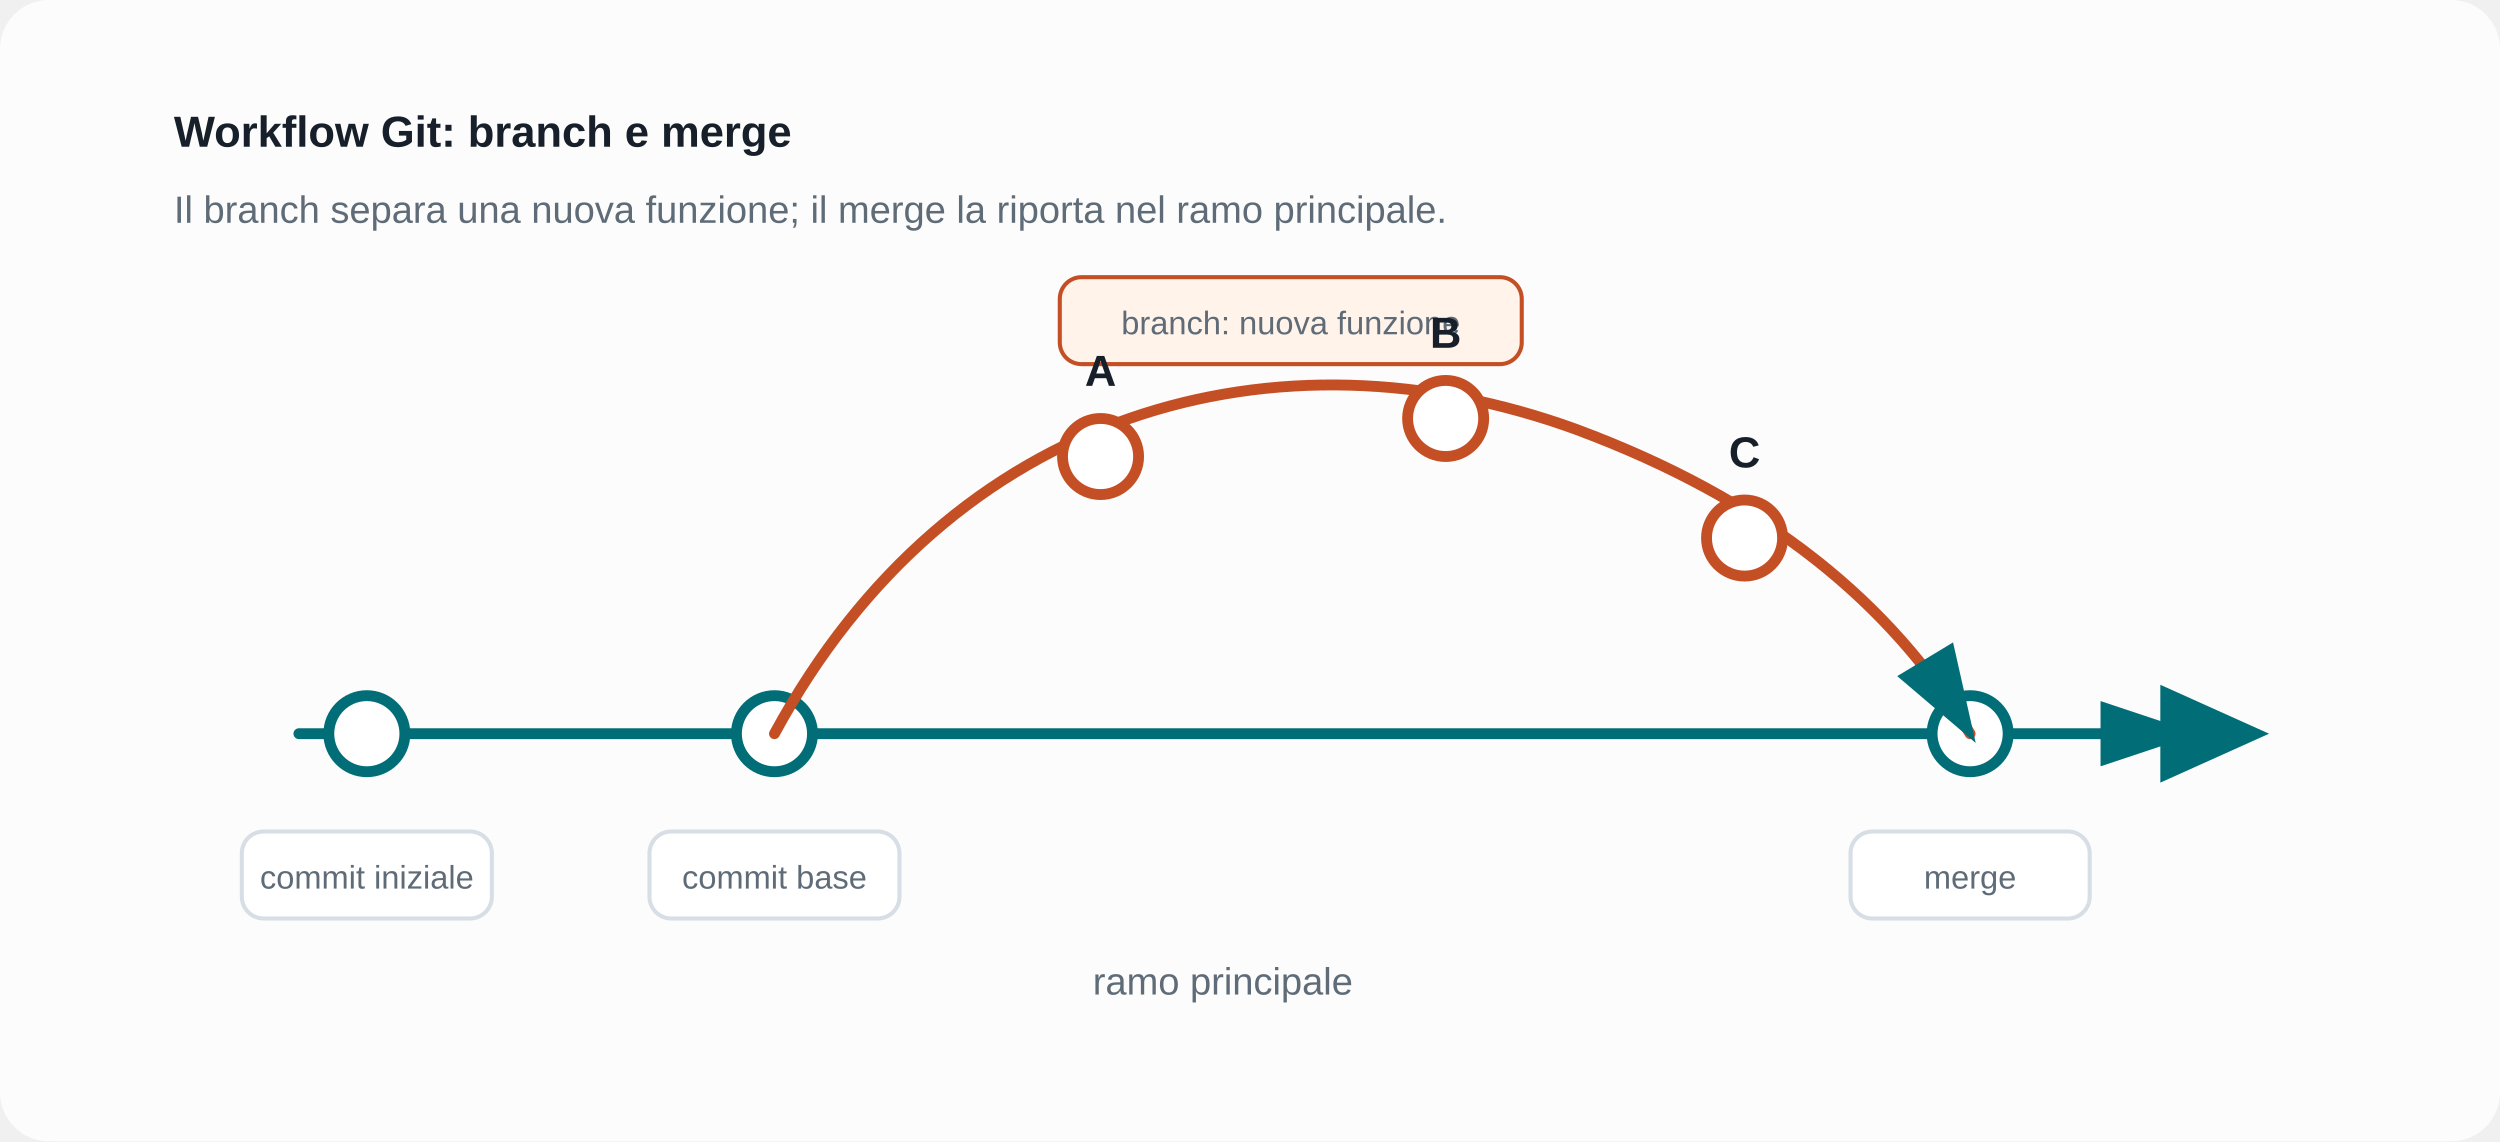
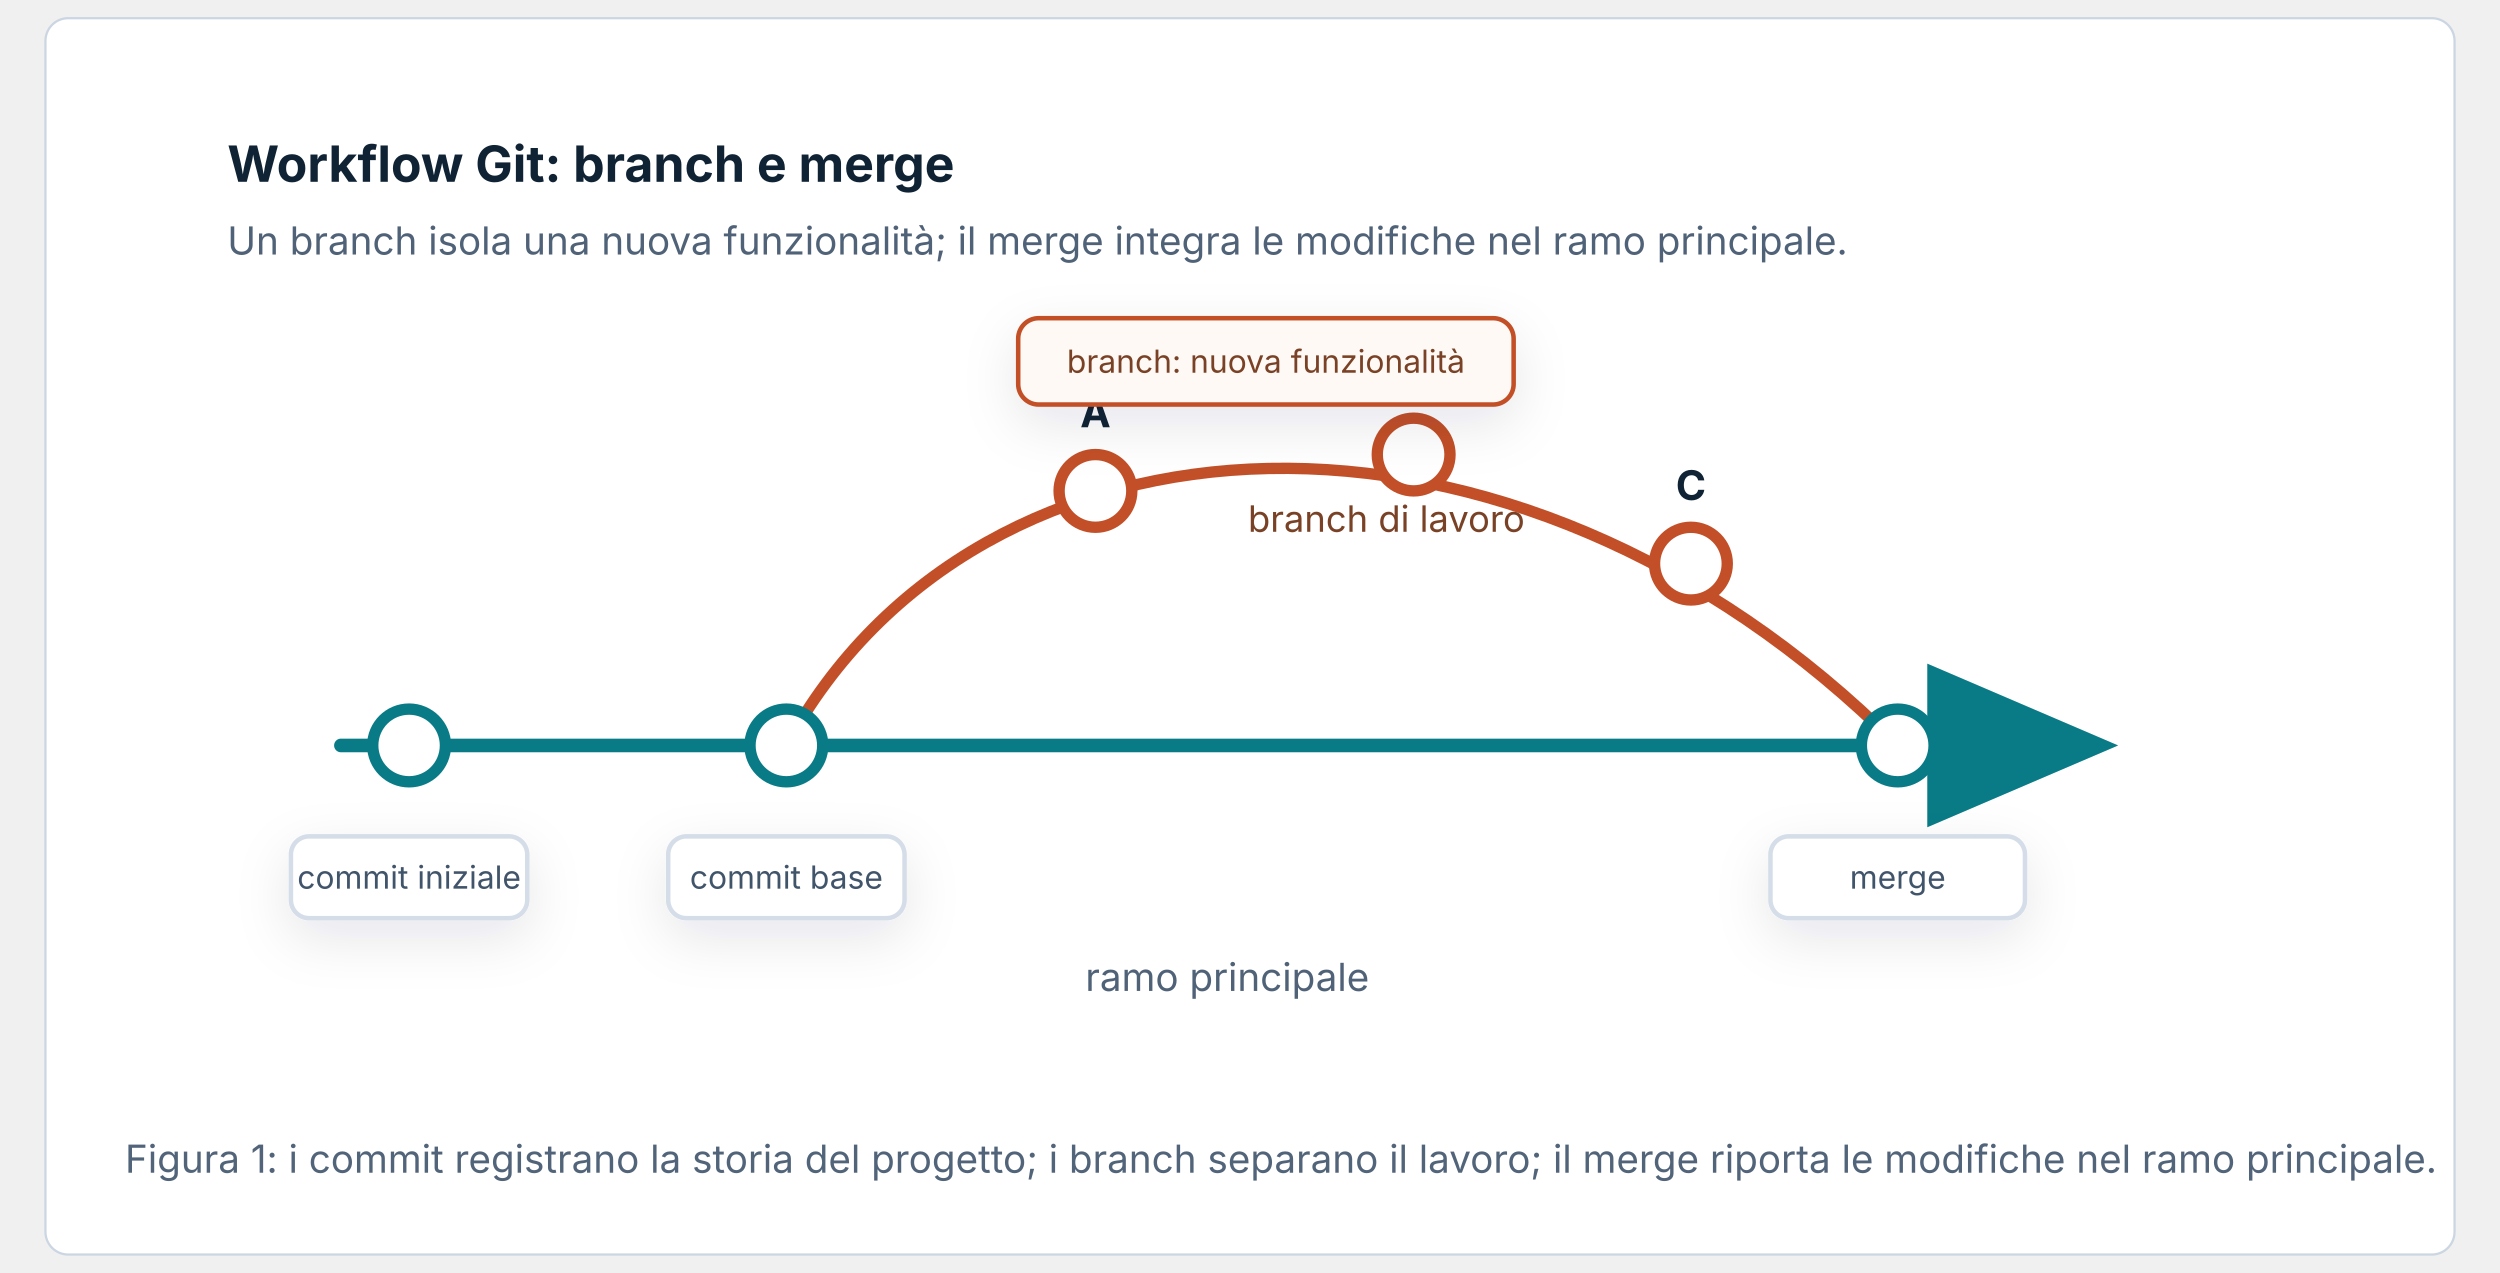
- <svg xmlns="http://www.w3.org/2000/svg" viewBox="0 0 920 420" role="img" aria-labelledby="title desc">
+ <svg xmlns="http://www.w3.org/2000/svg" viewBox="0 0 1100 560" role="img" aria-labelledby="title desc">
  <defs>
-     <marker id="arrow" markerWidth="10" markerHeight="10" refX="8" refY="3" orient="auto">
-       <path d="M0,0 L9,3 L0,6 Z" fill="#006d77" />
+     <filter id="softShadow" x="-10%" y="-40%" width="120%" height="180%">
+       <feDropShadow dx="0" dy="8" stdDeviation="12" flood-color="#102334" flood-opacity="0.10" />
+     </filter>
+     <marker id="mainArrow" viewBox="0 0 16 16" refX="13" refY="8" markerWidth="16" markerHeight="16" orient="auto">
+       <path d="M 1 2 L 15 8 L 1 14 z" fill="#087b86" />
    </marker>
-     <style>
-       .line{stroke:#006d77;stroke-width:4;stroke-linecap:round;fill:none;marker-end:url(#arrow)}
-       .branch{stroke:#c44f24;stroke-width:4;stroke-linecap:round;fill:none;marker-end:url(#arrow)}
-       .dot{fill:#fff;stroke:#006d77;stroke-width:4}
-       .bdot{fill:#fff;stroke:#c44f24;stroke-width:4}
-       .tag{fill:#fff;stroke:#d8dee5;stroke-width:1.5}
-       .branch-tag{fill:#fff3ea;stroke:#c44f24;stroke-width:1.5}
-       .label{font:700 16px Arial, sans-serif;fill:#17202a}
-       .small{font:14px Arial, sans-serif;fill:#5f6c78}
-       .tiny{font:12px Arial, sans-serif;fill:#5f6c78}
-     </style>
  </defs>
-   <rect width="920" height="420" rx="18" fill="#fbfcfb" />
-   <text class="label" x="64" y="54">Workflow Git: branch e merge</text>
-   <text class="small" x="64" y="82">Il branch separa una nuova funzione; il merge la riporta nel ramo principale.</text>
-   <path class="line" d="M110 270 H805" />
-   <circle class="dot" cx="135" cy="270" r="14" />
-   <circle class="dot" cx="285" cy="270" r="14" />
-   <circle class="dot" cx="725" cy="270" r="14" />
-   <polygon points="835,270 795,252 795,288" fill="#006d77" />
-   <rect class="tag" x="89" y="306" width="92" height="32" rx="8" />
-   <text class="tiny" x="135" y="327" text-anchor="middle">commit iniziale</text>
-   <rect class="tag" x="239" y="306" width="92" height="32" rx="8" />
-   <text class="tiny" x="285" y="327" text-anchor="middle">commit base</text>
-   <rect class="tag" x="681" y="306" width="88" height="32" rx="8" />
-   <text class="tiny" x="725" y="327" text-anchor="middle">merge</text>
-   <text class="small" x="450" y="366" text-anchor="middle">ramo principale</text>
-   <path class="branch" d="M285 270 C350 150 470 118 580 158 C650 184 696 222 725 270" />
-   <circle class="bdot" cx="405" cy="168" r="14" />
-   <circle class="bdot" cx="532" cy="154" r="14" />
-   <circle class="bdot" cx="642" cy="198" r="14" />
-   <rect class="branch-tag" x="390" y="102" width="170" height="32" rx="8" />
-   <text class="tiny" x="475" y="123" text-anchor="middle">branch: nuova funzione</text>
-   <text class="label" x="405" y="142" text-anchor="middle">A</text>
-   <text class="label" x="532" y="128" text-anchor="middle">B</text>
-   <text class="label" x="642" y="172" text-anchor="middle">C</text>
+   <rect x="20" y="8" width="1060" height="544" rx="10" fill="#ffffff" stroke="#cbd6e2" />
+   <g font-family="Inter, Segoe UI, Arial, sans-serif">
+     <text x="100" y="80" font-size="22" font-weight="700" fill="#102334">Workflow Git: branch e merge</text>
+     <text x="100" y="112" font-size="17" fill="#506278">Un branch isola una nuova funzionalità; il merge integra le modifiche nel ramo principale.</text>
+     <g transform="translate(0 8)">
+       <line x1="150" y1="320" x2="920" y2="320" stroke="#087b86" stroke-width="6" stroke-linecap="round" marker-end="url(#mainArrow)" />
+       <path d="M 346 320 C 430 165, 665 150, 835 320" fill="none" stroke="#c24f27" stroke-width="5" stroke-linecap="round" />
+       <g fill="#ffffff" stroke-width="5">
+         <circle cx="180" cy="320" r="16" stroke="#087b86" />
+         <circle cx="346" cy="320" r="16" stroke="#087b86" />
+         <circle cx="835" cy="320" r="16" stroke="#087b86" />
+         <circle cx="482" cy="208" r="16" stroke="#c24f27" />
+         <circle cx="622" cy="192" r="16" stroke="#c24f27" />
+         <circle cx="744" cy="240" r="16" stroke="#c24f27" />
+       </g>
+       <g font-size="18" font-weight="700" fill="#102334">
+         <text x="482" y="180" text-anchor="middle">A</text>
+         <text x="622" y="164" text-anchor="middle">B</text>
+         <text x="744" y="212" text-anchor="middle">C</text>
+       </g>
+       <g filter="url(#softShadow)" font-size="14" fill="#41546b">
+         <rect x="128" y="360" width="104" height="36" rx="8" fill="#ffffff" stroke="#d5dee8" stroke-width="2" />
+         <text x="180" y="383" text-anchor="middle">commit iniziale</text>
+         <rect x="294" y="360" width="104" height="36" rx="8" fill="#ffffff" stroke="#d5dee8" stroke-width="2" />
+         <text x="346" y="383" text-anchor="middle">commit base</text>
+         <rect x="779" y="360" width="112" height="36" rx="8" fill="#ffffff" stroke="#d5dee8" stroke-width="2" />
+         <text x="835" y="383" text-anchor="middle">merge</text>
+         <rect x="448" y="132" width="218" height="38" rx="9" fill="#fff9f5" stroke="#c24f27" stroke-width="2" />
+         <text x="557" y="156" text-anchor="middle" fill="#794226">branch: nuova funzionalità</text>
+       </g>
+       <text x="540" y="428" text-anchor="middle" font-size="17" fill="#506278">ramo principale</text>
+       <text x="610" y="226" text-anchor="middle" font-size="16" fill="#794226">branch di lavoro</text>
+     </g>
+     <text x="55" y="516" font-size="17" fill="#52647a">Figura 1: i commit registrano la storia del progetto; i branch separano il lavoro; il merge riporta le modifiche nel ramo principale.</text>
+   </g>
</svg>
